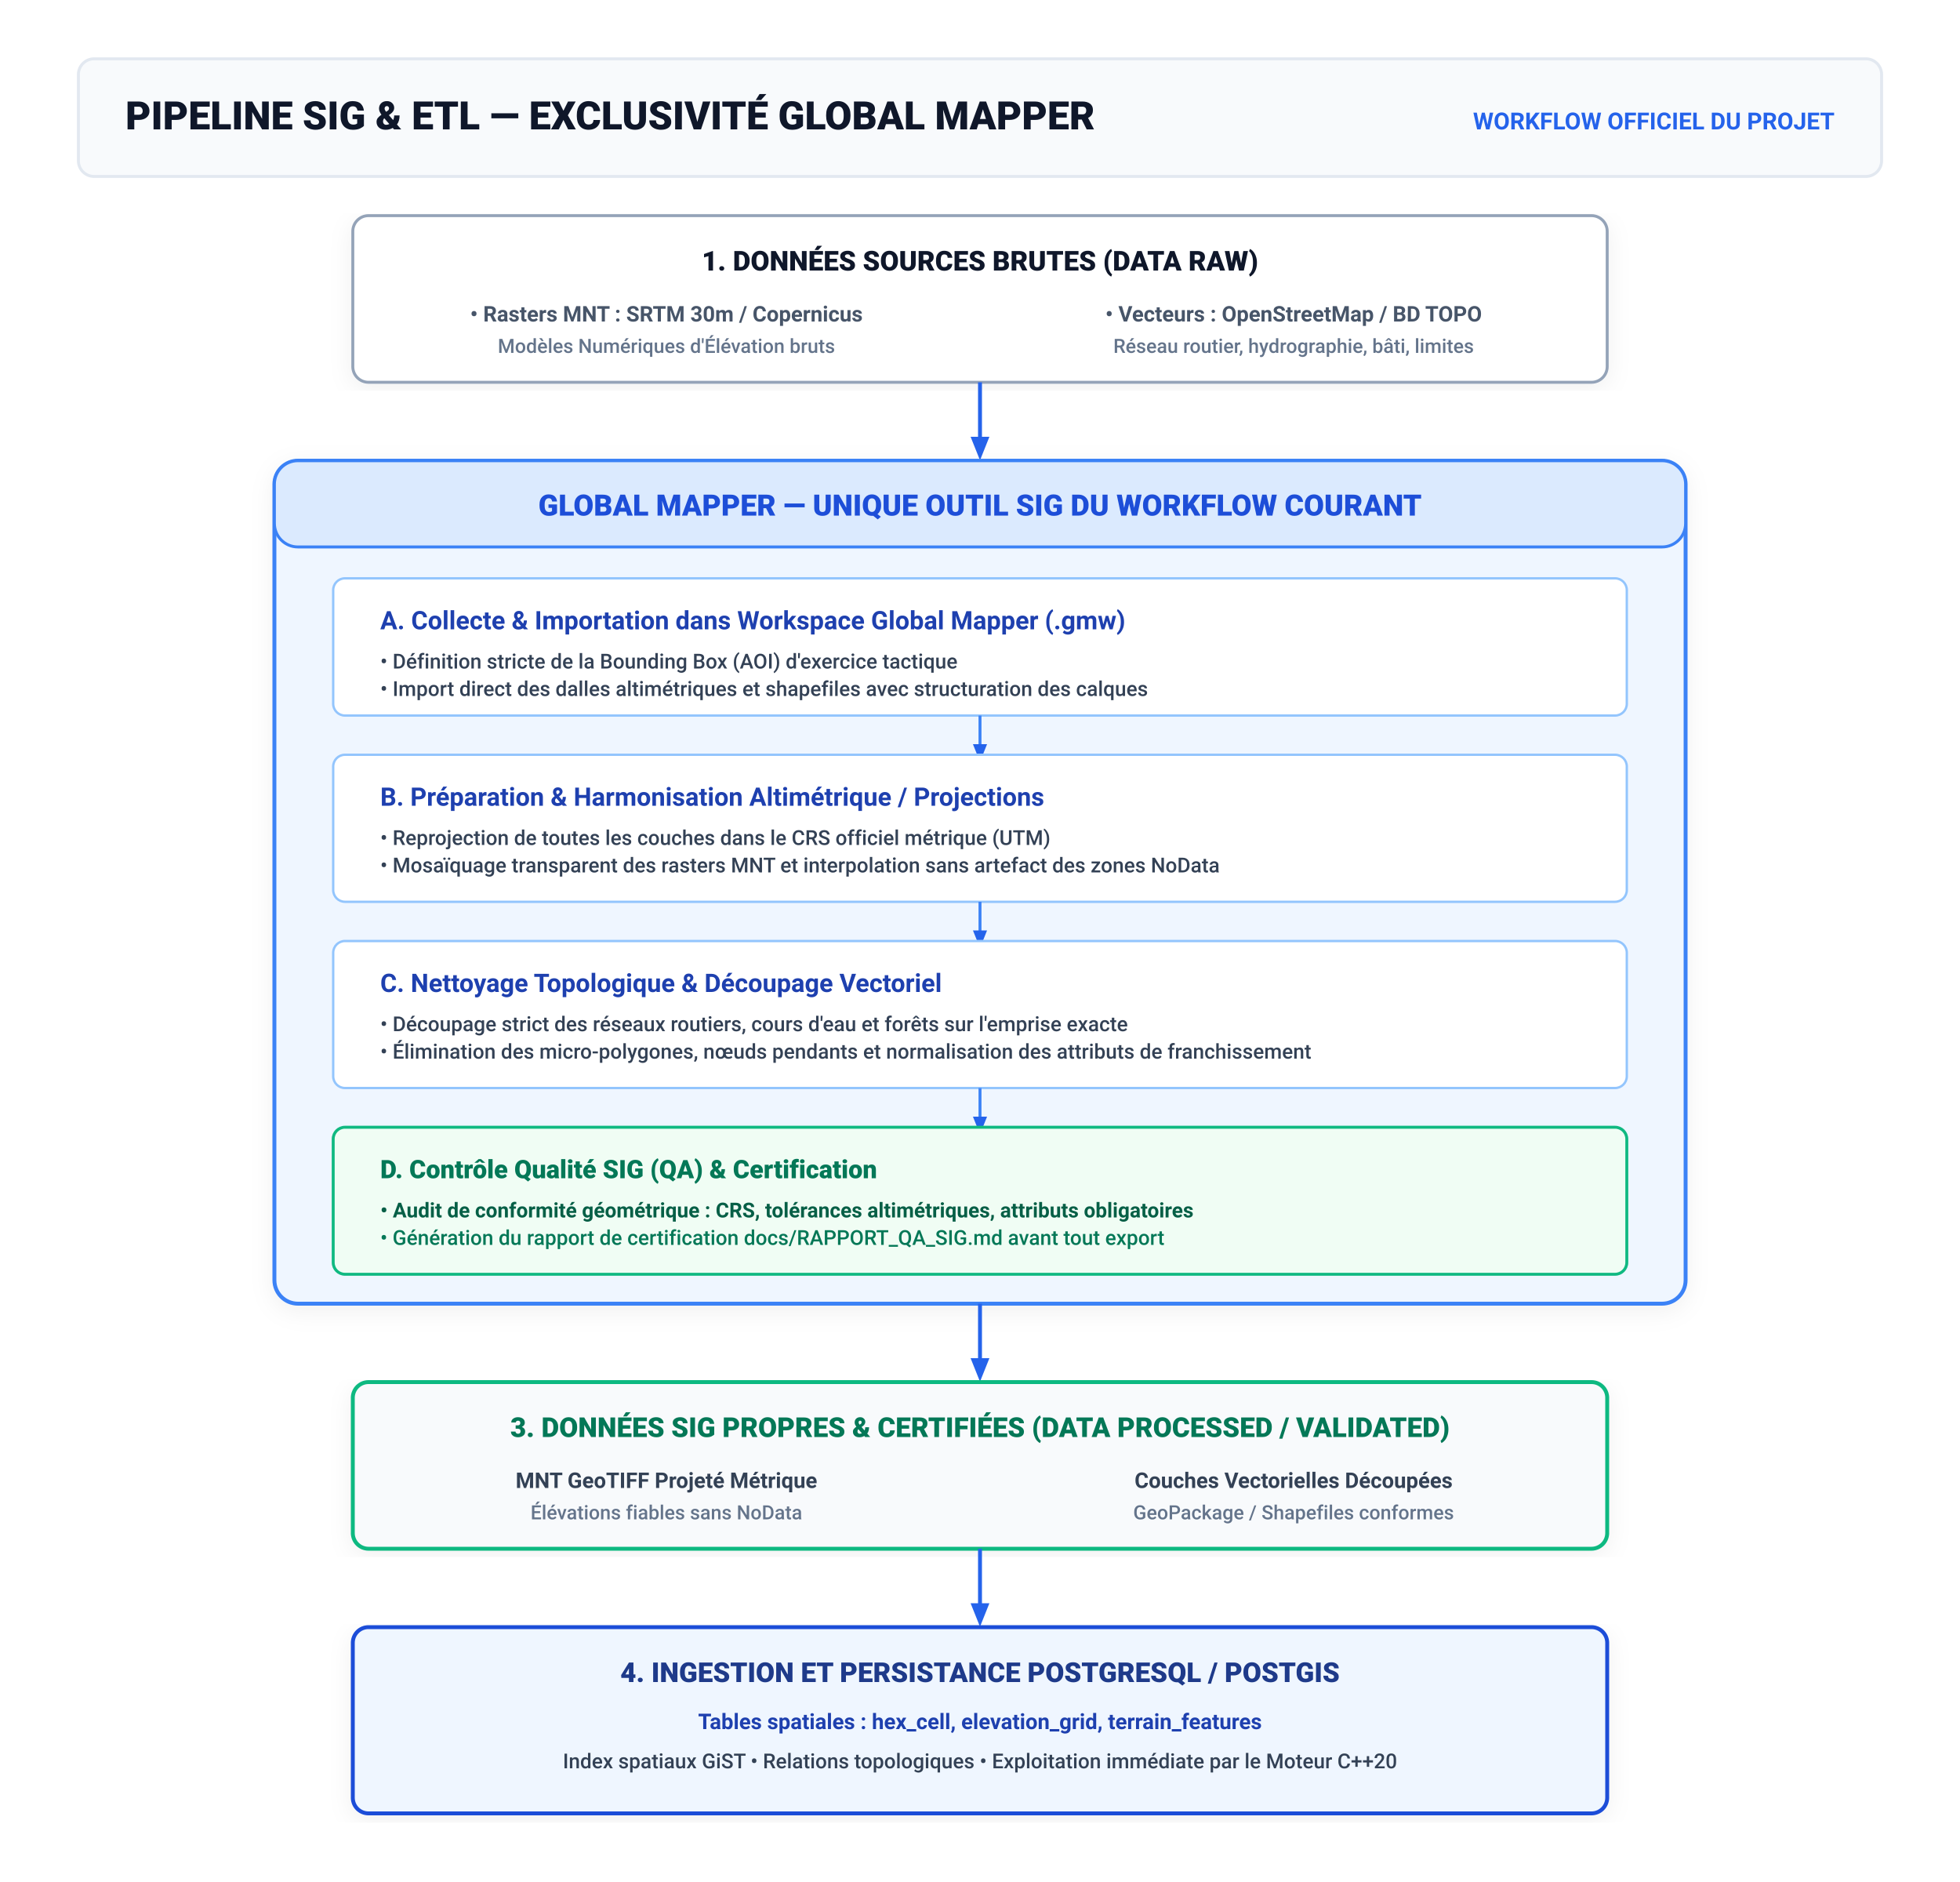
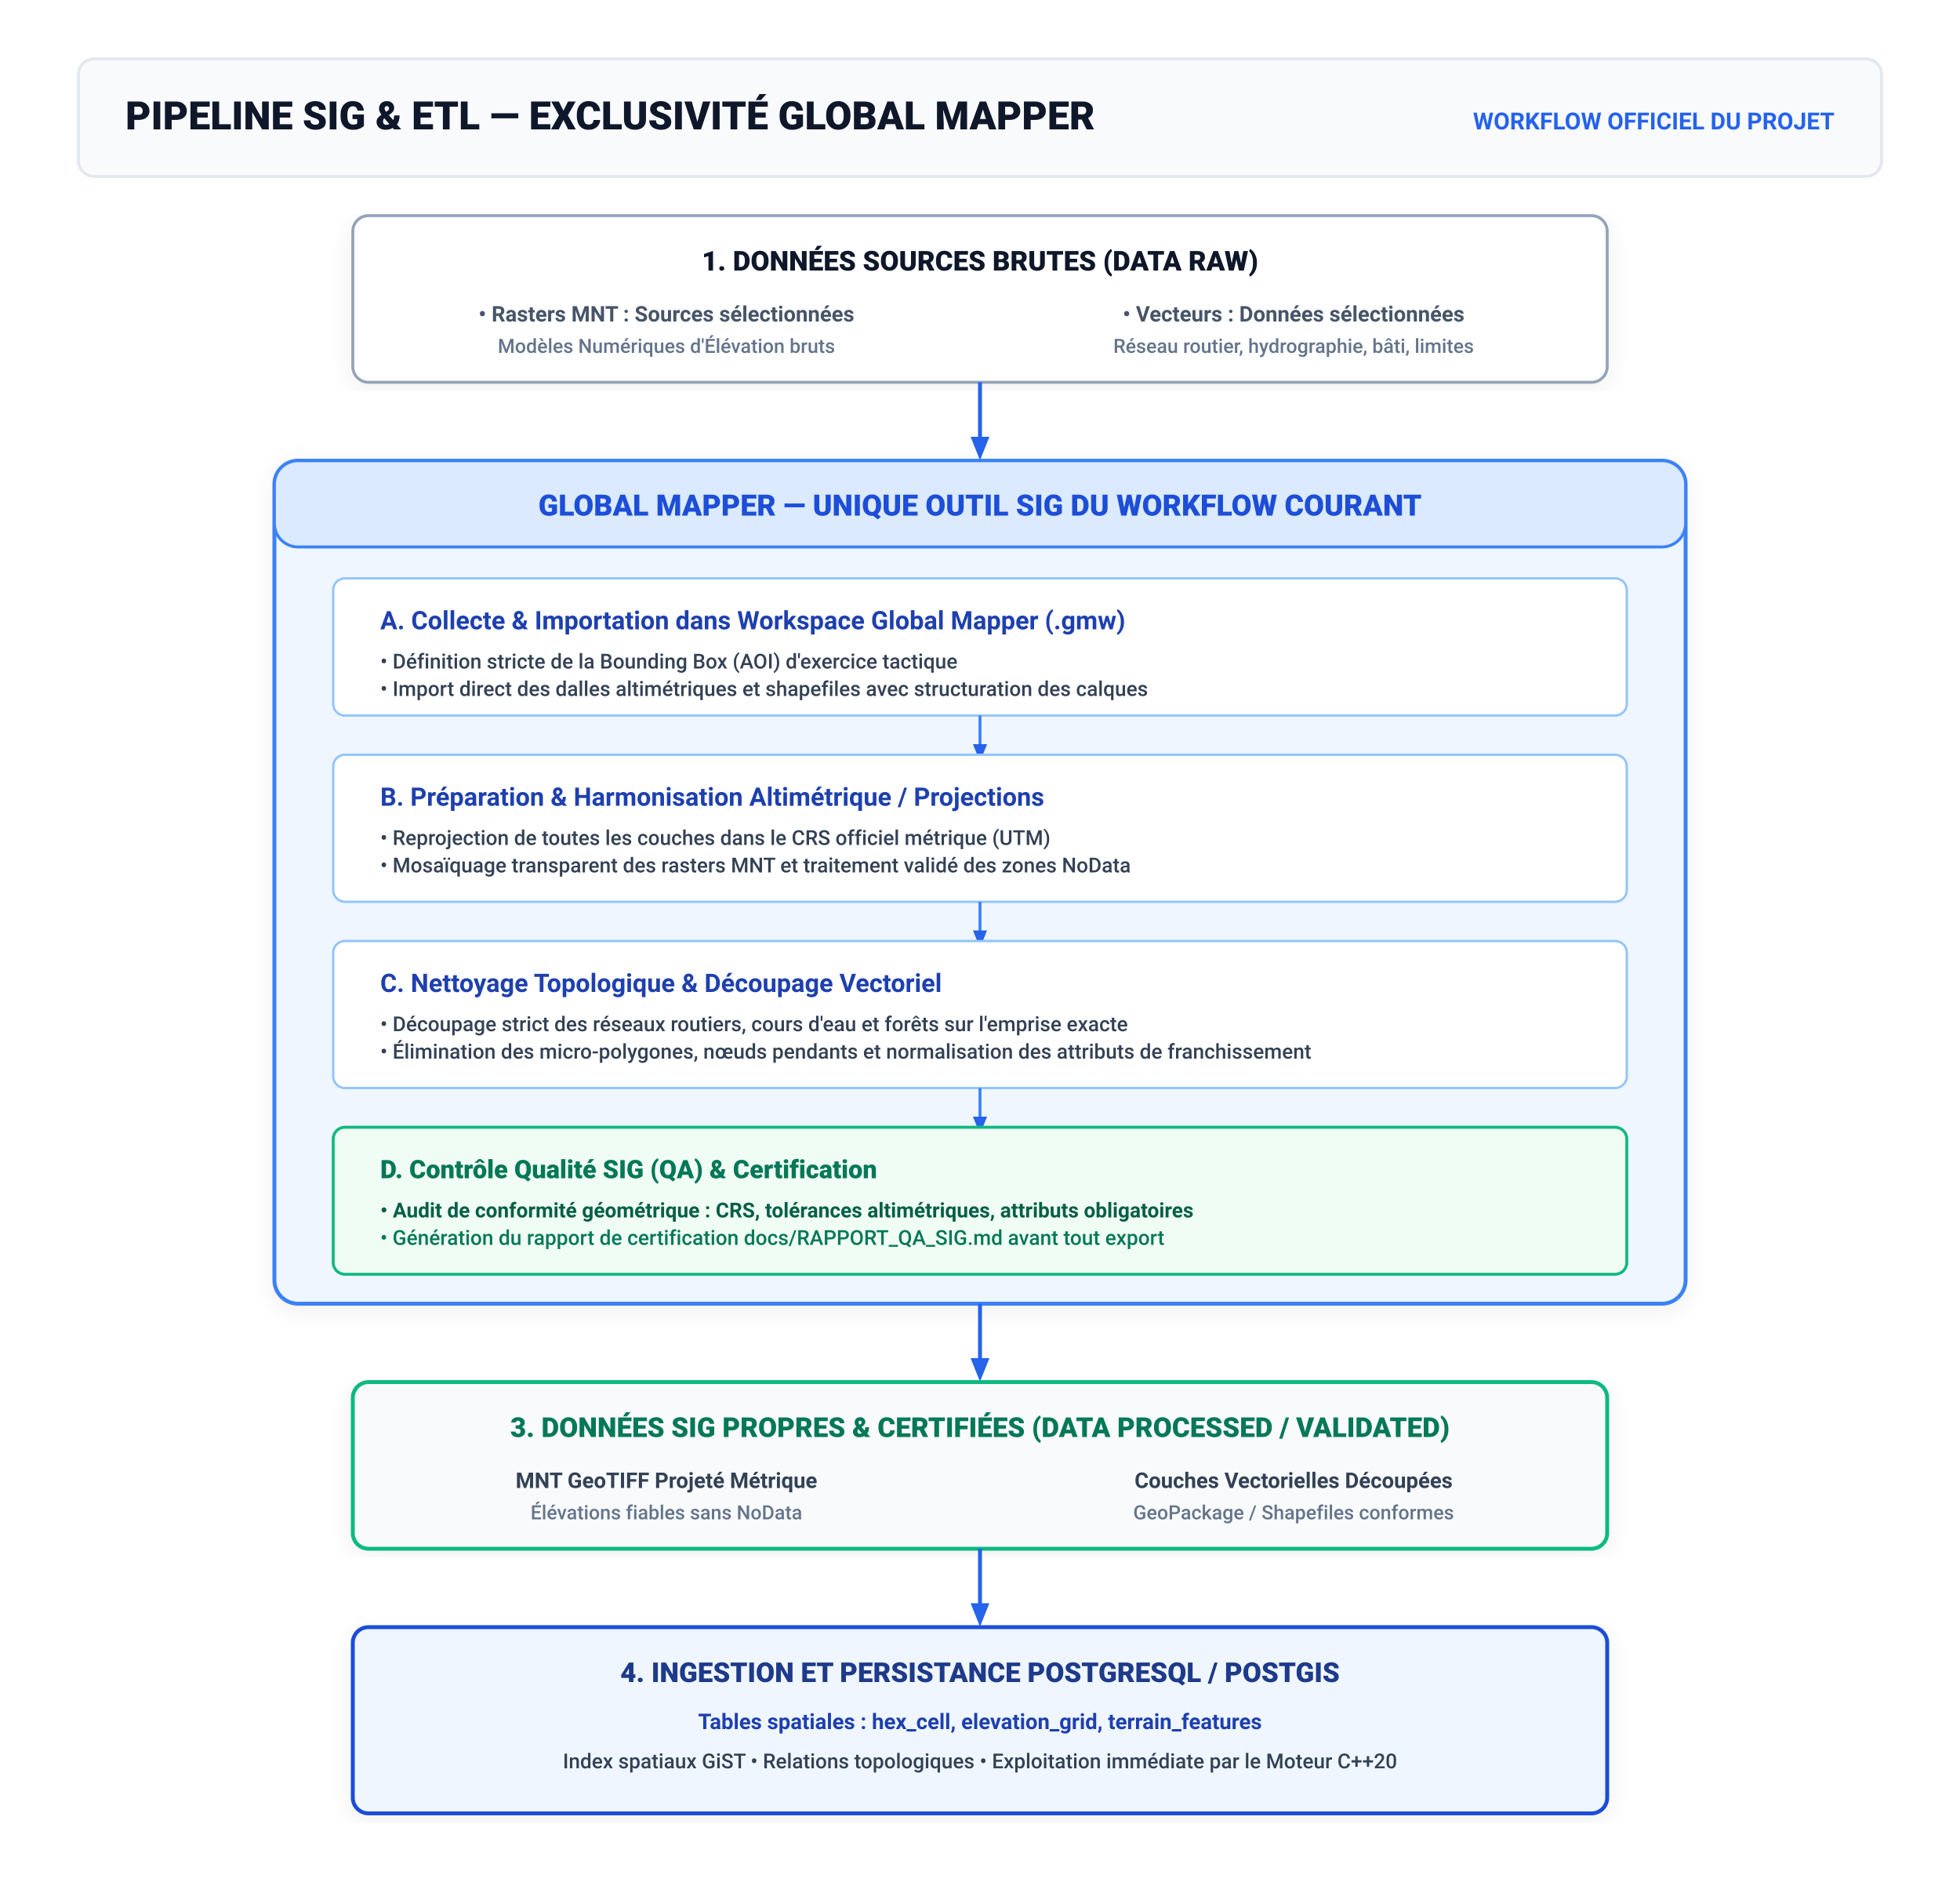
<svg xmlns="http://www.w3.org/2000/svg" viewBox="0 0 1000 960" width="1000" height="960" style="background:#ffffff; font-family:-apple-system, BlinkMacSystemFont, 'Segoe UI', Roboto, Helvetica, Arial, sans-serif;">
  <defs>
    <filter id="shadow" x="-5%" y="-5%" width="110%" height="110%">
      <feDropShadow dx="0" dy="3" stdDeviation="6" flood-color="#0f172a" flood-opacity="0.06" />
    </filter>
    <marker id="arrow" viewBox="0 0 10 10" refX="6" refY="5" markerWidth="6" markerHeight="6" orient="auto-start-reverse">
      <path d="M 0 1 L 10 5 L 0 9 z" fill="#2563eb" />
    </marker>
    <marker id="arrow-slate" viewBox="0 0 10 10" refX="6" refY="5" markerWidth="6" markerHeight="6" orient="auto-start-reverse">
      <path d="M 0 1 L 10 5 L 0 9 z" fill="#64748b" />
    </marker>
  </defs>
  <rect width="1000" height="960" fill="#ffffff" />
  <g transform="translate(40, 30)">
    <rect x="0" y="0" width="920" height="60" rx="8" fill="#f8fafc" stroke="#e2e8f0" stroke-width="1.5" />
    <text x="24" y="36" font-size="20" font-weight="800" fill="#0f172a">PIPELINE SIG &amp; ETL — EXCLUSIVITÉ GLOBAL MAPPER</text>
    <text x="896" y="36" font-size="12" font-weight="600" fill="#2563eb" text-anchor="end">WORKFLOW OFFICIEL DU PROJET</text>
  </g>
  <g transform="translate(180, 110)">
    <rect x="0" y="0" width="640" height="85" rx="8" fill="#ffffff" stroke="#94a3b8" stroke-width="1.5" filter="url(#shadow)" />
    <text x="320" y="28" font-size="14" font-weight="800" fill="#0f172a" text-anchor="middle">1. DONNÉES SOURCES BRUTES (DATA RAW)</text>
-     <text x="160" y="54" font-size="11" font-weight="600" fill="#475569" text-anchor="middle">• Rasters MNT : SRTM 30m / Copernicus</text>
+     <text x="160" y="54" font-size="11" font-weight="600" fill="#475569" text-anchor="middle">• Rasters MNT : Sources sélectionnées</text>
    <text x="160" y="70" font-size="10" font-weight="500" fill="#64748b" text-anchor="middle">Modèles Numériques d'Élévation bruts</text>
-     <text x="480" y="54" font-size="11" font-weight="600" fill="#475569" text-anchor="middle">• Vecteurs : OpenStreetMap / BD TOPO</text>
+     <text x="480" y="54" font-size="11" font-weight="600" fill="#475569" text-anchor="middle">• Vecteurs : Données sélectionnées</text>
    <text x="480" y="70" font-size="10" font-weight="500" fill="#64748b" text-anchor="middle">Réseau routier, hydrographie, bâti, limites</text>
  </g>
  <path d="M 500 195 L 500 230" stroke="#2563eb" stroke-width="2" marker-end="url(#arrow)" />
  <g transform="translate(140, 235)">
    <rect x="0" y="0" width="720" height="430" rx="12" fill="#eff6ff" stroke="#3b82f6" stroke-width="2" filter="url(#shadow)" />
    <rect x="0" y="0" width="720" height="44" rx="12" fill="#dbeafe" stroke="#3b82f6" stroke-width="1.5" />
    <text x="360" y="28" font-size="15" font-weight="800" fill="#1d4ed8" text-anchor="middle">GLOBAL MAPPER — UNIQUE OUTIL SIG DU WORKFLOW COURANT</text>
    <g transform="translate(30, 60)">
      <rect x="0" y="0" width="660" height="70" rx="6" fill="#ffffff" stroke="#93c5fd" stroke-width="1.2" />
      <text x="24" y="26" font-size="13" font-weight="700" fill="#1e40af">A. Collecte &amp; Importation dans Workspace Global Mapper (.gmw)</text>
      <text x="24" y="46" font-size="10.5" font-weight="500" fill="#334155">• Définition stricte de la Bounding Box (AOI) d'exercice tactique</text>
      <text x="24" y="60" font-size="10.5" font-weight="500" fill="#334155">• Import direct des dalles altimétriques et shapefiles avec structuration des calques</text>
    </g>
    <path d="M 360 130 L 360 150" stroke="#3b82f6" stroke-width="1.5" marker-end="url(#arrow)" />
    <g transform="translate(30, 150)">
      <rect x="0" y="0" width="660" height="75" rx="6" fill="#ffffff" stroke="#93c5fd" stroke-width="1.2" />
      <text x="24" y="26" font-size="13" font-weight="700" fill="#1e40af">B. Préparation &amp; Harmonisation Altimétrique / Projections</text>
      <text x="24" y="46" font-size="10.5" font-weight="500" fill="#334155">• Reprojection de toutes les couches dans le CRS officiel métrique (UTM)</text>
-       <text x="24" y="60" font-size="10.5" font-weight="500" fill="#334155">• Mosaïquage transparent des rasters MNT et interpolation sans artefact des zones NoData</text>
+       <text x="24" y="60" font-size="10.5" font-weight="500" fill="#334155">• Mosaïquage transparent des rasters MNT et traitement validé des zones NoData</text>
    </g>
    <path d="M 360 225 L 360 245" stroke="#3b82f6" stroke-width="1.5" marker-end="url(#arrow)" />
    <g transform="translate(30, 245)">
      <rect x="0" y="0" width="660" height="75" rx="6" fill="#ffffff" stroke="#93c5fd" stroke-width="1.2" />
      <text x="24" y="26" font-size="13" font-weight="700" fill="#1e40af">C. Nettoyage Topologique &amp; Découpage Vectoriel</text>
      <text x="24" y="46" font-size="10.5" font-weight="500" fill="#334155">• Découpage strict des réseaux routiers, cours d'eau et forêts sur l'emprise exacte</text>
      <text x="24" y="60" font-size="10.5" font-weight="500" fill="#334155">• Élimination des micro-polygones, nœuds pendants et normalisation des attributs de franchissement</text>
    </g>
    <path d="M 360 320 L 360 340" stroke="#3b82f6" stroke-width="1.5" marker-end="url(#arrow)" />
    <g transform="translate(30, 340)">
      <rect x="0" y="0" width="660" height="75" rx="6" fill="#f0fdf4" stroke="#10b981" stroke-width="1.5" />
      <text x="24" y="26" font-size="13" font-weight="800" fill="#047857">D. Contrôle Qualité SIG (QA) &amp; Certification</text>
      <text x="24" y="46" font-size="10.5" font-weight="600" fill="#065f46">• Audit de conformité géométrique : CRS, tolérances altimétriques, attributs obligatoires</text>
      <text x="24" y="60" font-size="10.5" font-weight="500" fill="#047857">• Génération du rapport de certification docs/RAPPORT_QA_SIG.md avant tout export</text>
    </g>
  </g>
  <path d="M 500 665 L 500 700" stroke="#2563eb" stroke-width="2" marker-end="url(#arrow)" />
  <g transform="translate(180, 705)">
    <rect x="0" y="0" width="640" height="85" rx="8" fill="#f8fafc" stroke="#10b981" stroke-width="2" filter="url(#shadow)" />
    <text x="320" y="28" font-size="14" font-weight="800" fill="#047857" text-anchor="middle">3. DONNÉES SIG PROPRES &amp; CERTIFIÉES (DATA PROCESSED / VALIDATED)</text>
    <text x="160" y="54" font-size="11" font-weight="600" fill="#334155" text-anchor="middle">MNT GeoTIFF Projeté Métrique</text>
    <text x="160" y="70" font-size="10" font-weight="500" fill="#64748b" text-anchor="middle">Élévations fiables sans NoData</text>
    <text x="480" y="54" font-size="11" font-weight="600" fill="#334155" text-anchor="middle">Couches Vectorielles Découpées</text>
    <text x="480" y="70" font-size="10" font-weight="500" fill="#64748b" text-anchor="middle">GeoPackage / Shapefiles conformes</text>
  </g>
  <path d="M 500 790 L 500 825" stroke="#2563eb" stroke-width="2" marker-end="url(#arrow)" />
  <g transform="translate(180, 830)">
    <rect x="0" y="0" width="640" height="95" rx="8" fill="#eff6ff" stroke="#1d4ed8" stroke-width="2" filter="url(#shadow)" />
    <text x="320" y="28" font-size="14" font-weight="800" fill="#1e3a8a" text-anchor="middle">4. INGESTION ET PERSISTANCE POSTGRESQL / POSTGIS</text>
    <text x="320" y="52" font-size="11" font-weight="600" fill="#1e40af" text-anchor="middle">Tables spatiales : hex_cell, elevation_grid, terrain_features</text>
    <text x="320" y="72" font-size="10.5" font-weight="500" fill="#334155" text-anchor="middle">Index spatiaux GiST • Relations topologiques • Exploitation immédiate par le Moteur C++20</text>
  </g>
</svg>
